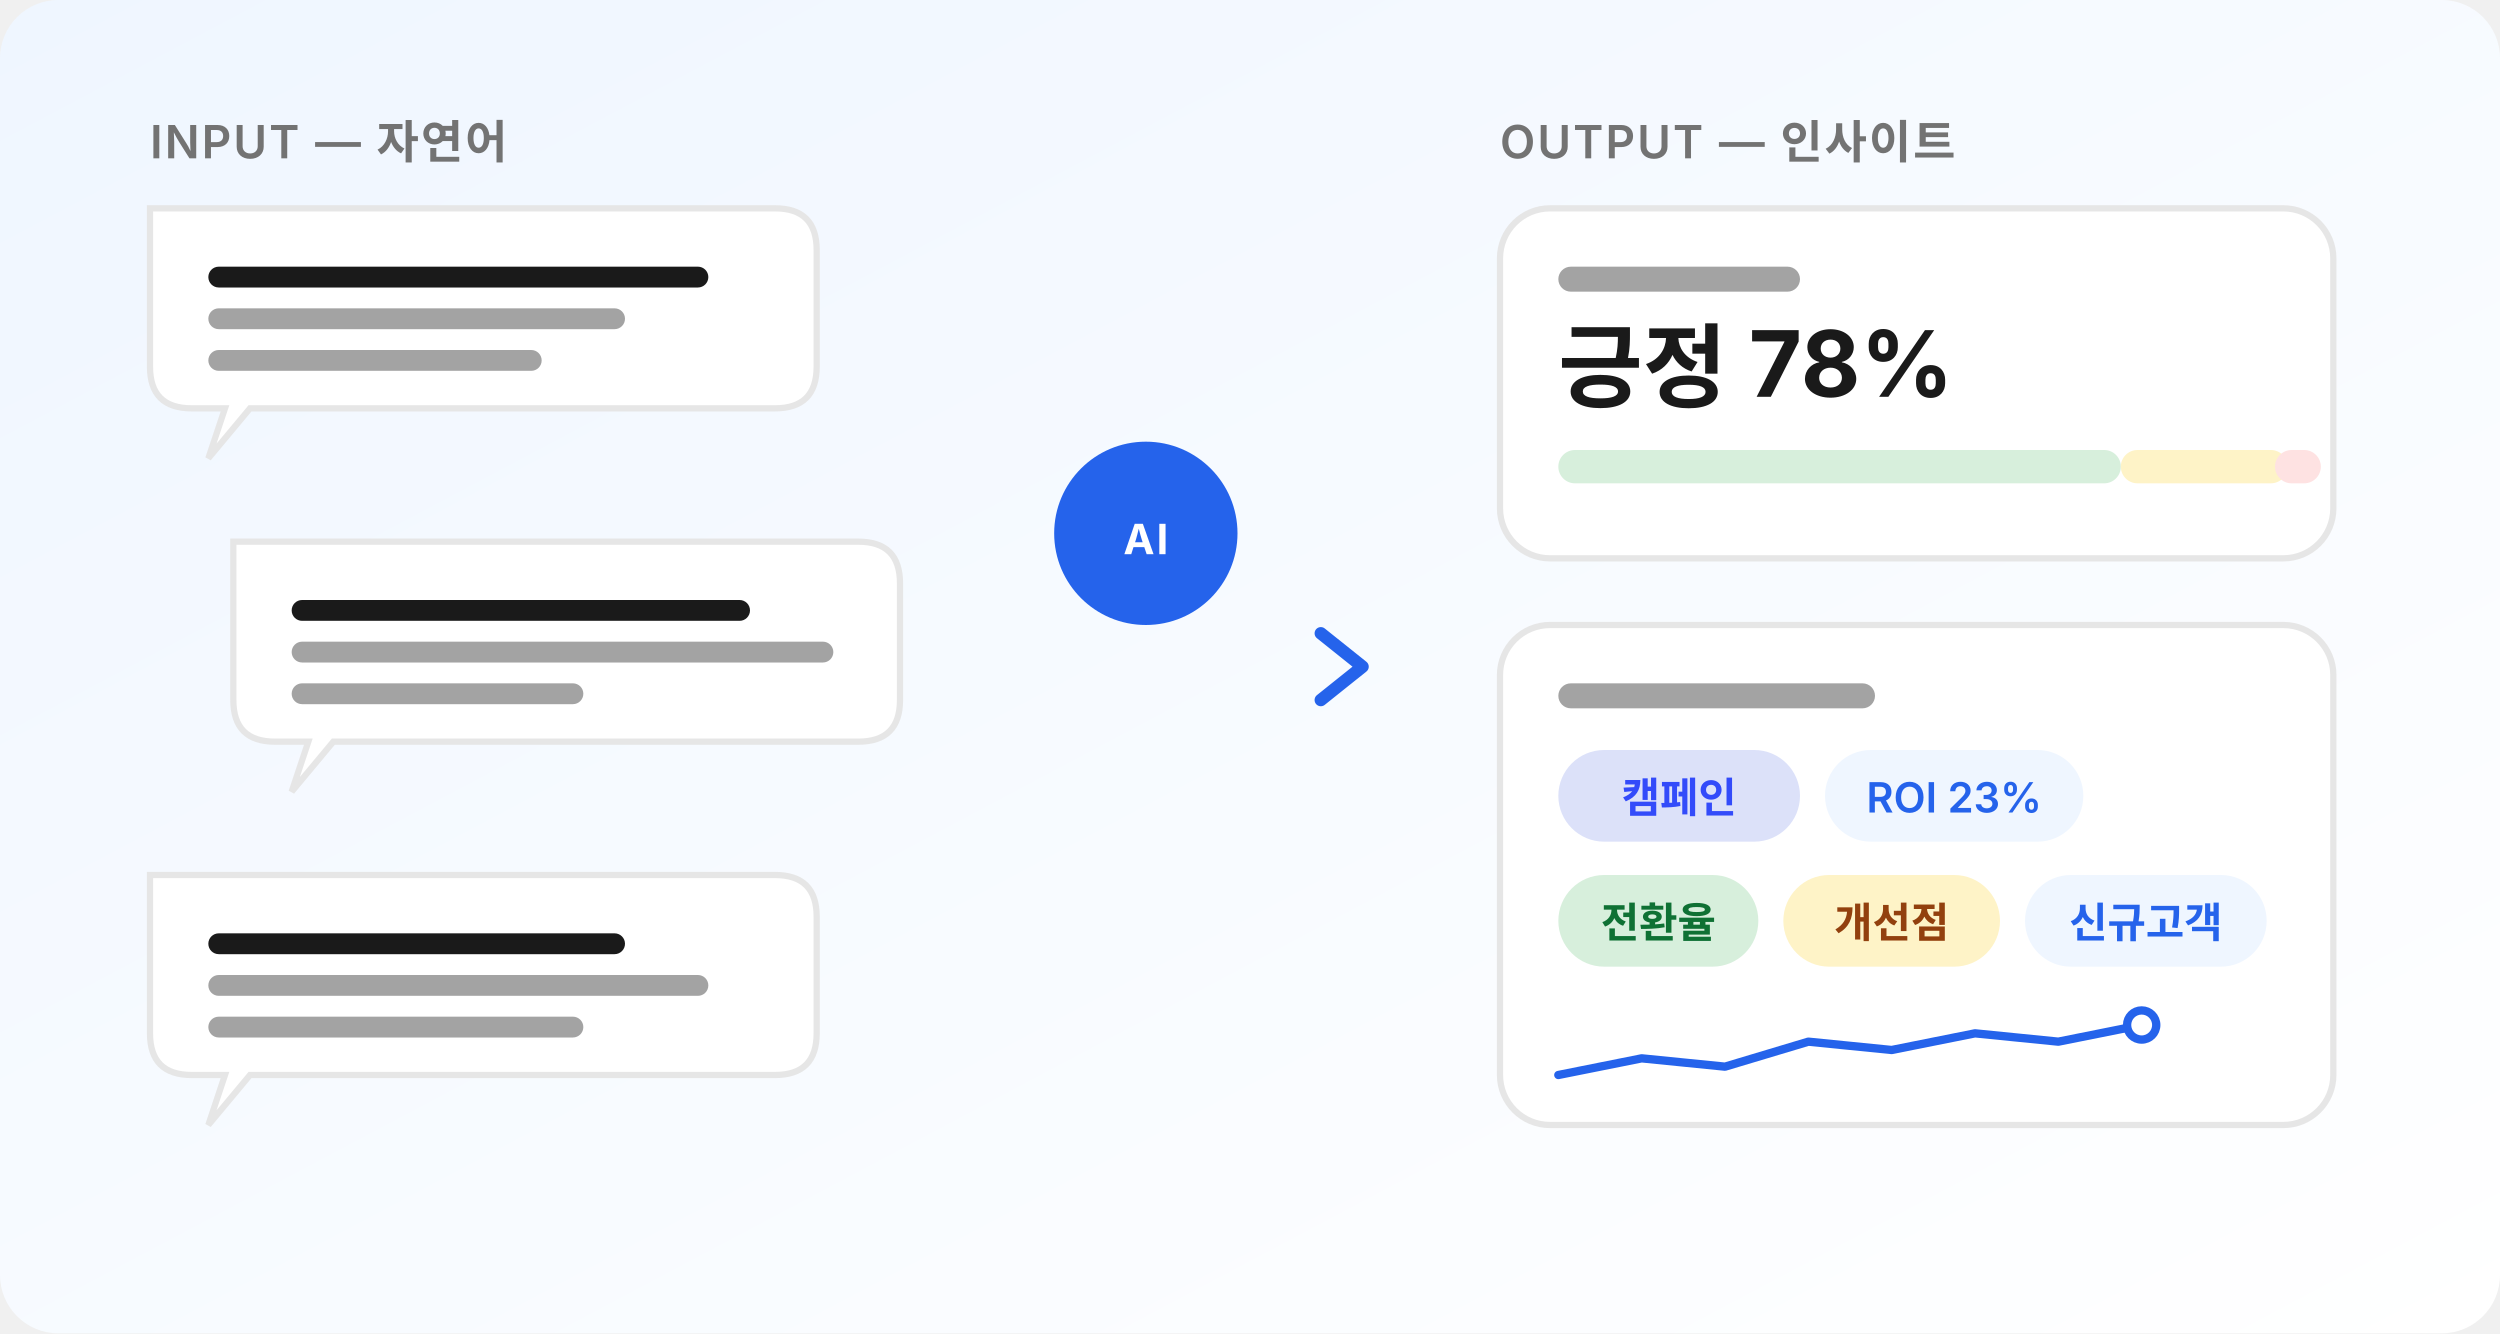
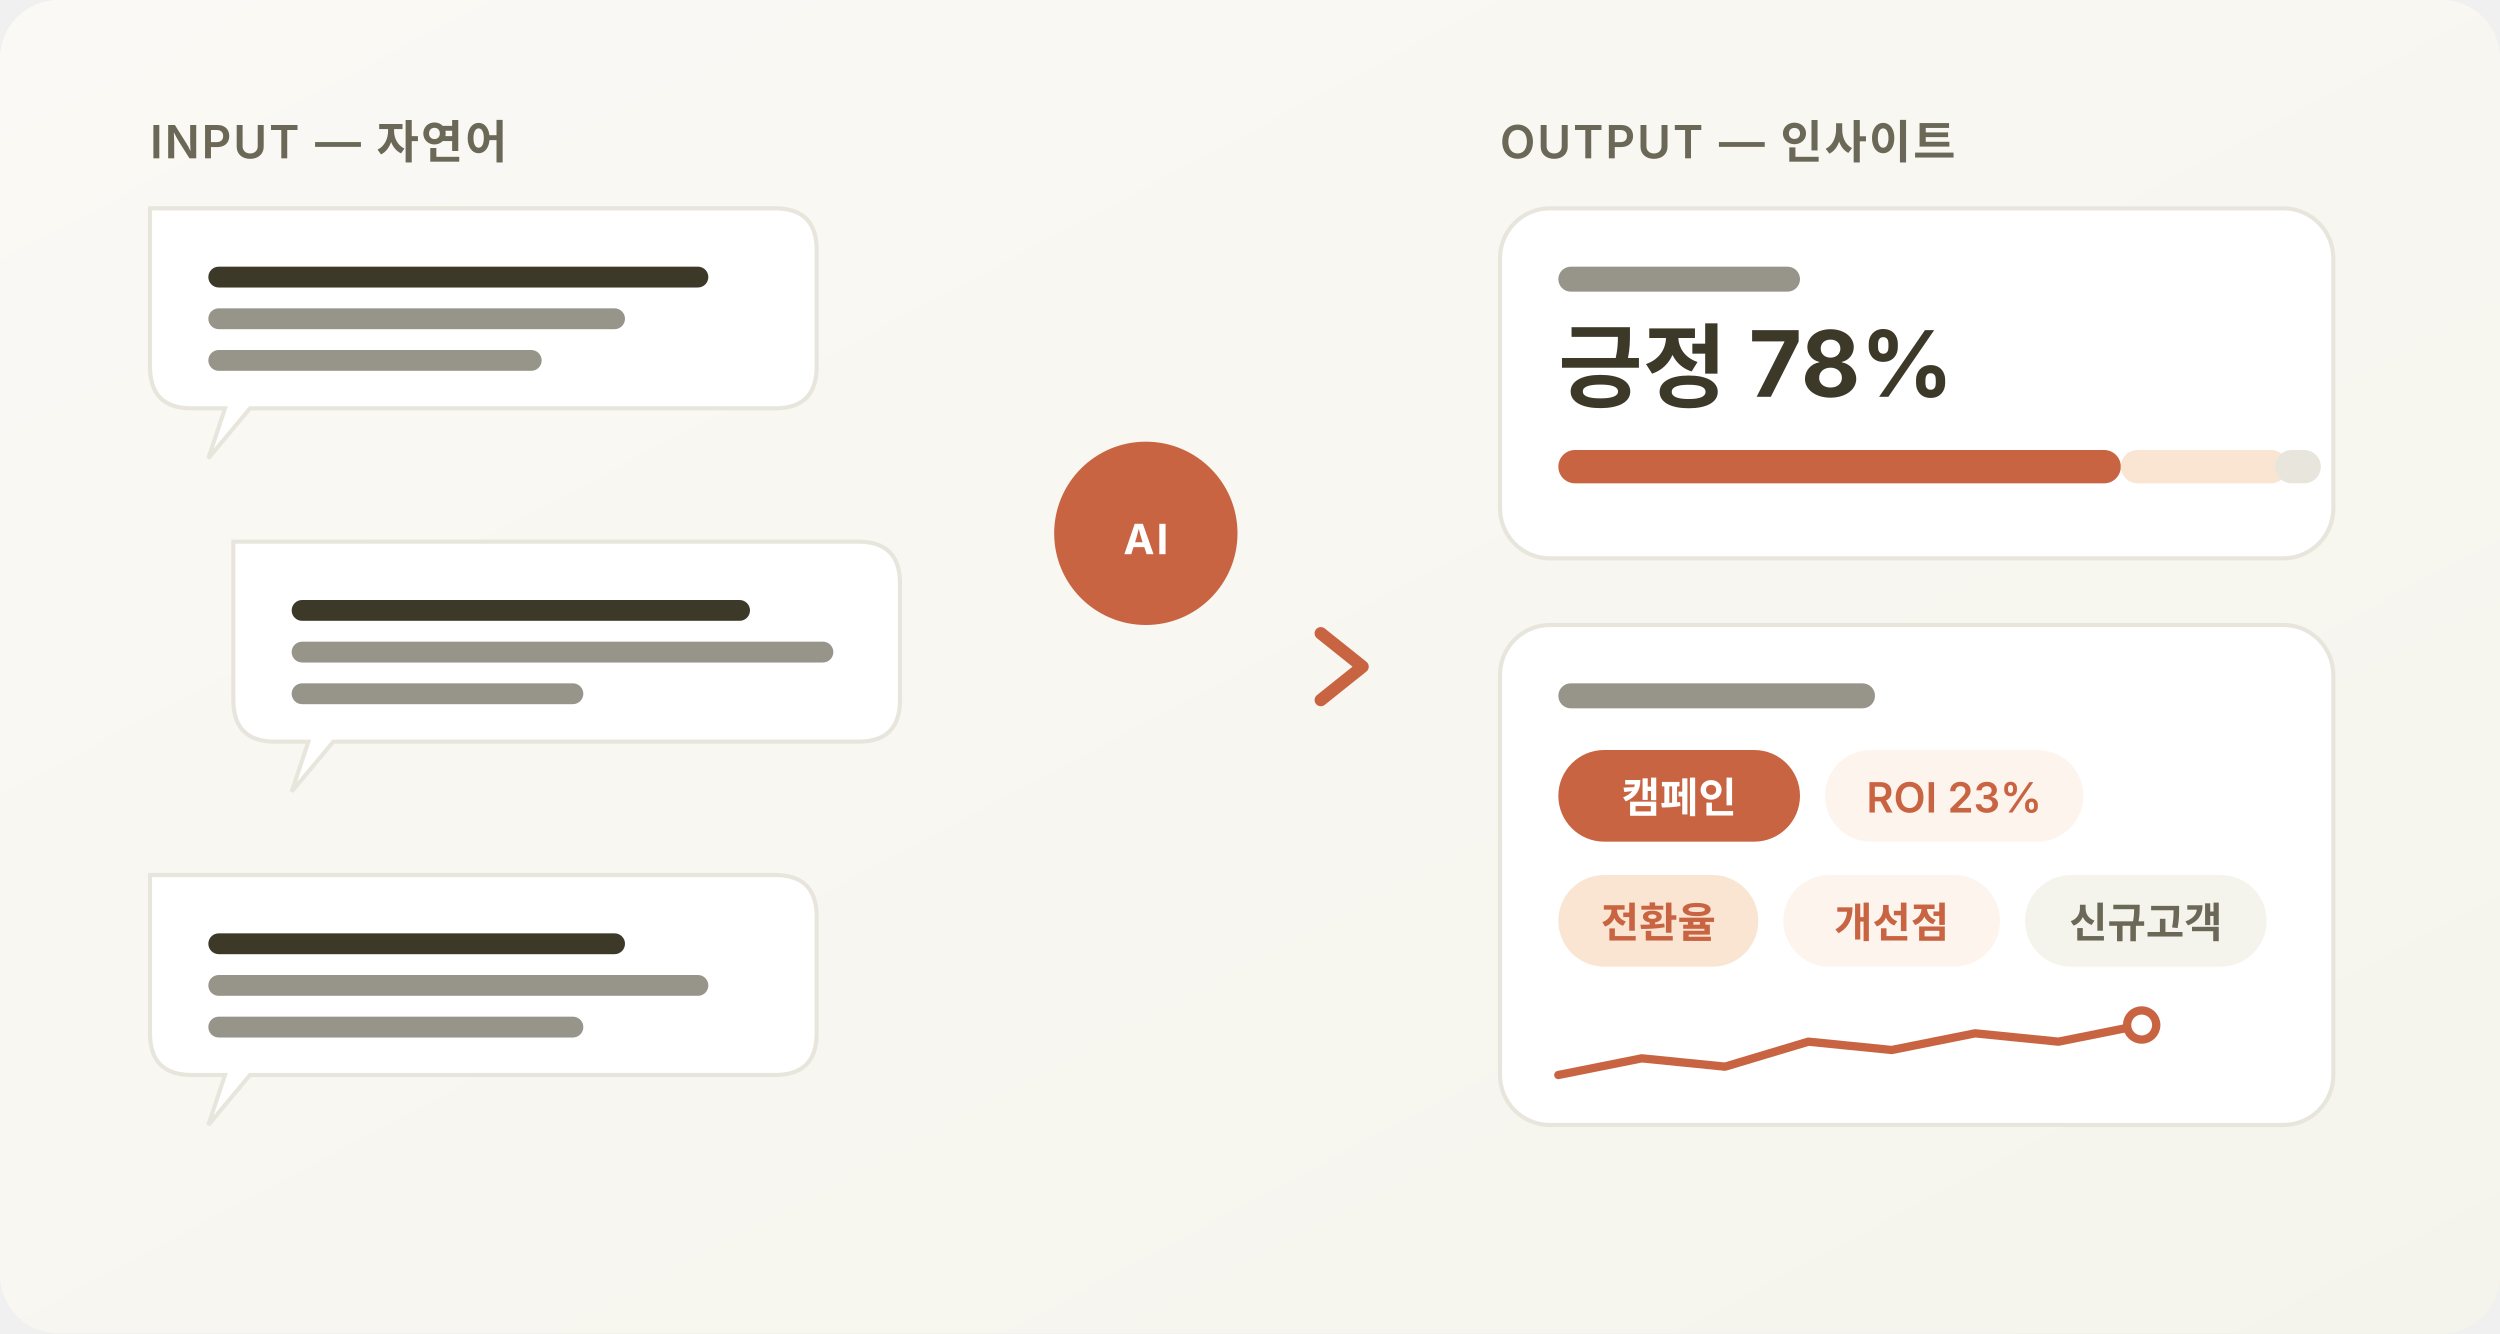
<svg xmlns="http://www.w3.org/2000/svg" viewBox="0 0 600 320" role="img" aria-labelledby="svcDetailTitle svcDetailDesc">
  <defs>
    <linearGradient id="svcDetailBg" x1="0" y1="0" x2="1" y2="1">
-       <stop offset="0%" stop-color="#eff6ff" />
-       <stop offset="100%" stop-color="#ffffff" />
+       <stop offset="0%" stop-color="#faf9f5" />
+       <stop offset="100%" stop-color="#f5f4ec" />
    </linearGradient>
    <linearGradient id="svcArrow" x1="0" y1="0" x2="1" y2="0">
-       <stop offset="0%" stop-color="#2563eb" stop-opacity="0.2" />
-       <stop offset="100%" stop-color="#2563eb" />
+       <stop offset="0%" stop-color="#c96442" stop-opacity="0.2" />
+       <stop offset="100%" stop-color="#c96442" />
    </linearGradient>
  </defs>
  <rect width="600" height="320" rx="14" fill="url(#svcDetailBg)" />
-   <g transform="translate(36 50)">
-     <text x="0" y="-12" fill="#737373" font-family="system-ui,-apple-system,sans-serif" font-size="11" font-weight="600" letter-spacing="0.5">INPUT — 자연어</text>
+   <g transform="translate(36 50)" font-family="system-ui,-apple-system,sans-serif">
+     <text x="0" y="-12" fill="#6b6857" font-size="11" font-weight="600" letter-spacing="0.5">INPUT — 자연어</text>
    <g>
-       <path d="M0 0 L150 0 Q160 0 160 10 L160 38 Q160 48 150 48 L24 48 L14 60 L18 48 L10 48 Q0 48 0 38 Z" fill="#ffffff" stroke="#e6e6e6" stroke-width="1.5" />
-       <rect x="14" y="14" width="120" height="5" rx="2.5" fill="#1a1a1a" />
-       <rect x="14" y="24" width="100" height="5" rx="2.5" fill="#a3a3a3" />
-       <rect x="14" y="34" width="80" height="5" rx="2.5" fill="#a3a3a3" />
+       <path d="M0 0 L150 0 Q160 0 160 10 L160 38 Q160 48 150 48 L24 48 L14 60 L18 48 L10 48 Q0 48 0 38 Z" fill="#ffffff" stroke="#e8e6dc" />
+       <rect x="14" y="14" width="120" height="5" rx="2.5" fill="#3d3929" />
+       <rect x="14" y="24" width="100" height="5" rx="2.5" fill="#97948a" />
+       <rect x="14" y="34" width="80" height="5" rx="2.5" fill="#97948a" />
    </g>
    <g transform="translate(20 80)">
-       <path d="M0 0 L150 0 Q160 0 160 10 L160 38 Q160 48 150 48 L24 48 L14 60 L18 48 L10 48 Q0 48 0 38 Z" fill="#ffffff" stroke="#e6e6e6" stroke-width="1.5" />
-       <rect x="14" y="14" width="110" height="5" rx="2.5" fill="#1a1a1a" />
-       <rect x="14" y="24" width="130" height="5" rx="2.5" fill="#a3a3a3" />
-       <rect x="14" y="34" width="70" height="5" rx="2.5" fill="#a3a3a3" />
+       <path d="M0 0 L150 0 Q160 0 160 10 L160 38 Q160 48 150 48 L24 48 L14 60 L18 48 L10 48 Q0 48 0 38 Z" fill="#ffffff" stroke="#e8e6dc" />
+       <rect x="14" y="14" width="110" height="5" rx="2.5" fill="#3d3929" />
+       <rect x="14" y="24" width="130" height="5" rx="2.5" fill="#97948a" />
+       <rect x="14" y="34" width="70" height="5" rx="2.5" fill="#97948a" />
    </g>
    <g transform="translate(0 160)">
-       <path d="M0 0 L150 0 Q160 0 160 10 L160 38 Q160 48 150 48 L24 48 L14 60 L18 48 L10 48 Q0 48 0 38 Z" fill="#ffffff" stroke="#e6e6e6" stroke-width="1.5" />
-       <rect x="14" y="14" width="100" height="5" rx="2.5" fill="#1a1a1a" />
-       <rect x="14" y="24" width="120" height="5" rx="2.5" fill="#a3a3a3" />
-       <rect x="14" y="34" width="90" height="5" rx="2.5" fill="#a3a3a3" />
+       <path d="M0 0 L150 0 Q160 0 160 10 L160 38 Q160 48 150 48 L24 48 L14 60 L18 48 L10 48 Q0 48 0 38 Z" fill="#ffffff" stroke="#e8e6dc" />
+       <rect x="14" y="14" width="100" height="5" rx="2.5" fill="#3d3929" />
+       <rect x="14" y="24" width="120" height="5" rx="2.5" fill="#97948a" />
+       <rect x="14" y="34" width="90" height="5" rx="2.5" fill="#97948a" />
    </g>
  </g>
-   <g transform="translate(225 140)">
+   <g transform="translate(225 140)" font-family="system-ui,-apple-system,sans-serif">
    <line x1="0" y1="20" x2="100" y2="20" stroke="url(#svcArrow)" stroke-width="3" stroke-linecap="round" />
-     <path d="M92 12 L102 20 L92 28" stroke="#2563eb" stroke-width="3" fill="none" stroke-linecap="round" stroke-linejoin="round" />
+     <path d="M92 12 L102 20 L92 28" stroke="#c96442" stroke-width="3" fill="none" stroke-linecap="round" stroke-linejoin="round" />
    <g transform="translate(50 -12)">
-       <circle r="22" fill="#2563eb" />
-       <text y="5" text-anchor="middle" fill="#ffffff" font-family="system-ui,-apple-system,sans-serif" font-size="10" font-weight="700" letter-spacing="0.5">AI</text>
+       <circle r="22" fill="#c96442" />
+       <text y="5" text-anchor="middle" fill="#ffffff" font-size="10" font-weight="700" letter-spacing="0.5">AI</text>
    </g>
  </g>
-   <g transform="translate(360 50)">
-     <text x="0" y="-12" fill="#737373" font-family="system-ui,-apple-system,sans-serif" font-size="11" font-weight="600" letter-spacing="0.5">OUTPUT — 인사이트</text>
+   <g transform="translate(360 50)" font-family="system-ui,-apple-system,sans-serif">
+     <text x="0" y="-12" fill="#6b6857" font-size="11" font-weight="600" letter-spacing="0.5">OUTPUT — 인사이트</text>
    <g>
-       <rect width="200" height="84" rx="12" fill="#ffffff" stroke="#e6e6e6" stroke-width="1.5" />
-       <rect x="14" y="14" width="58" height="6" rx="3" fill="#a3a3a3" />
-       <text x="14" y="46" fill="#1a1a1a" font-family="system-ui,-apple-system,sans-serif" font-size="22" font-weight="700">긍정 78%</text>
+       <rect width="200" height="84" rx="12" fill="#ffffff" stroke="#e8e6dc" />
+       <rect x="14" y="14" width="58" height="6" rx="3" fill="#97948a" />
+       <text x="14" y="46" fill="#3d3929" font-size="22" font-weight="700">긍정 78%</text>
      <g transform="translate(14 58)">
-         <rect width="135" height="8" rx="4" fill="#d7efdc" />
-         <rect width="40" height="8" rx="4" x="135" fill="#fef3c7" />
-         <rect width="0" height="8" rx="4" x="175" fill="#fee2e2" />
-         <rect width="11" height="8" rx="4" x="172" fill="#fee2e2" />
+         <rect width="135" height="8" rx="4" fill="#c96442" />
+         <rect width="40" height="8" rx="4" x="135" fill="#fae5d3" />
+         <rect width="11" height="8" rx="4" x="172" fill="#e8e6dc" />
      </g>
    </g>
    <g transform="translate(0 100)">
-       <rect width="200" height="120" rx="12" fill="#ffffff" stroke="#e6e6e6" stroke-width="1.5" />
-       <rect x="14" y="14" width="76" height="6" rx="3" fill="#a3a3a3" />
+       <rect width="200" height="120" rx="12" fill="#ffffff" stroke="#e8e6dc" />
+       <rect x="14" y="14" width="76" height="6" rx="3" fill="#97948a" />
      <g transform="translate(14 30)">
        <g>
-           <rect width="58" height="22" rx="11" fill="#dce1f9" />
-           <text x="29" y="15" text-anchor="middle" fill="#334bfa" font-family="system-ui,-apple-system,sans-serif" font-size="10" font-weight="600">캠페인</text>
+           <rect width="58" height="22" rx="11" fill="#c96442" />
+           <text x="29" y="15" text-anchor="middle" fill="#ffffff" font-size="10" font-weight="600">캠페인</text>
        </g>
        <g transform="translate(64 0)">
-           <rect width="62" height="22" rx="11" fill="#eff6ff" />
-           <text x="31" y="15" text-anchor="middle" fill="#2563eb" font-family="system-ui,-apple-system,sans-serif" font-size="10" font-weight="600">ROI 23%</text>
+           <rect width="62" height="22" rx="11" fill="#fdf4ee" />
+           <text x="31" y="15" text-anchor="middle" fill="#c96442" font-size="10" font-weight="600">ROI 23%</text>
        </g>
        <g transform="translate(0 30)">
-           <rect width="48" height="22" rx="11" fill="#d7efdc" />
-           <text x="24" y="15" text-anchor="middle" fill="#0f7134" font-family="system-ui,-apple-system,sans-serif" font-size="10" font-weight="600">전환율</text>
+           <rect width="48" height="22" rx="11" fill="#fae5d3" />
+           <text x="24" y="15" text-anchor="middle" fill="#c96442" font-size="10" font-weight="600">전환율</text>
        </g>
        <g transform="translate(54 30)">
-           <rect width="52" height="22" rx="11" fill="#fef3c7" />
-           <text x="26" y="15" text-anchor="middle" fill="#92400e" font-family="system-ui,-apple-system,sans-serif" font-size="10" font-weight="600">개선점</text>
+           <rect width="52" height="22" rx="11" fill="#fdf4ee" />
+           <text x="26" y="15" text-anchor="middle" fill="#c96442" font-size="10" font-weight="600">개선점</text>
        </g>
        <g transform="translate(112 30)">
-           <rect width="58" height="22" rx="11" fill="#eff6ff" />
-           <text x="29" y="15" text-anchor="middle" fill="#2563eb" font-family="system-ui,-apple-system,sans-serif" font-size="10" font-weight="600">신규고객</text>
+           <rect width="58" height="22" rx="11" fill="#f5f4ec" />
+           <text x="29" y="15" text-anchor="middle" fill="#6b6857" font-size="10" font-weight="600">신규고객</text>
        </g>
        <g transform="translate(0 64)">
-           <path d="M0 14 L20 10 L40 12 L60 6 L80 8 L100 4 L120 6 L140 2" stroke="#2563eb" stroke-width="2" fill="none" stroke-linecap="round" stroke-linejoin="round" />
-           <circle cx="140" cy="2" r="3.5" fill="#ffffff" stroke="#2563eb" stroke-width="2" />
+           <path d="M0 14 L20 10 L40 12 L60 6 L80 8 L100 4 L120 6 L140 2" stroke="#c96442" stroke-width="2" fill="none" stroke-linecap="round" stroke-linejoin="round" />
+           <circle cx="140" cy="2" r="3.5" fill="#ffffff" stroke="#c96442" stroke-width="2" />
        </g>
      </g>
    </g>
  </g>
</svg>
